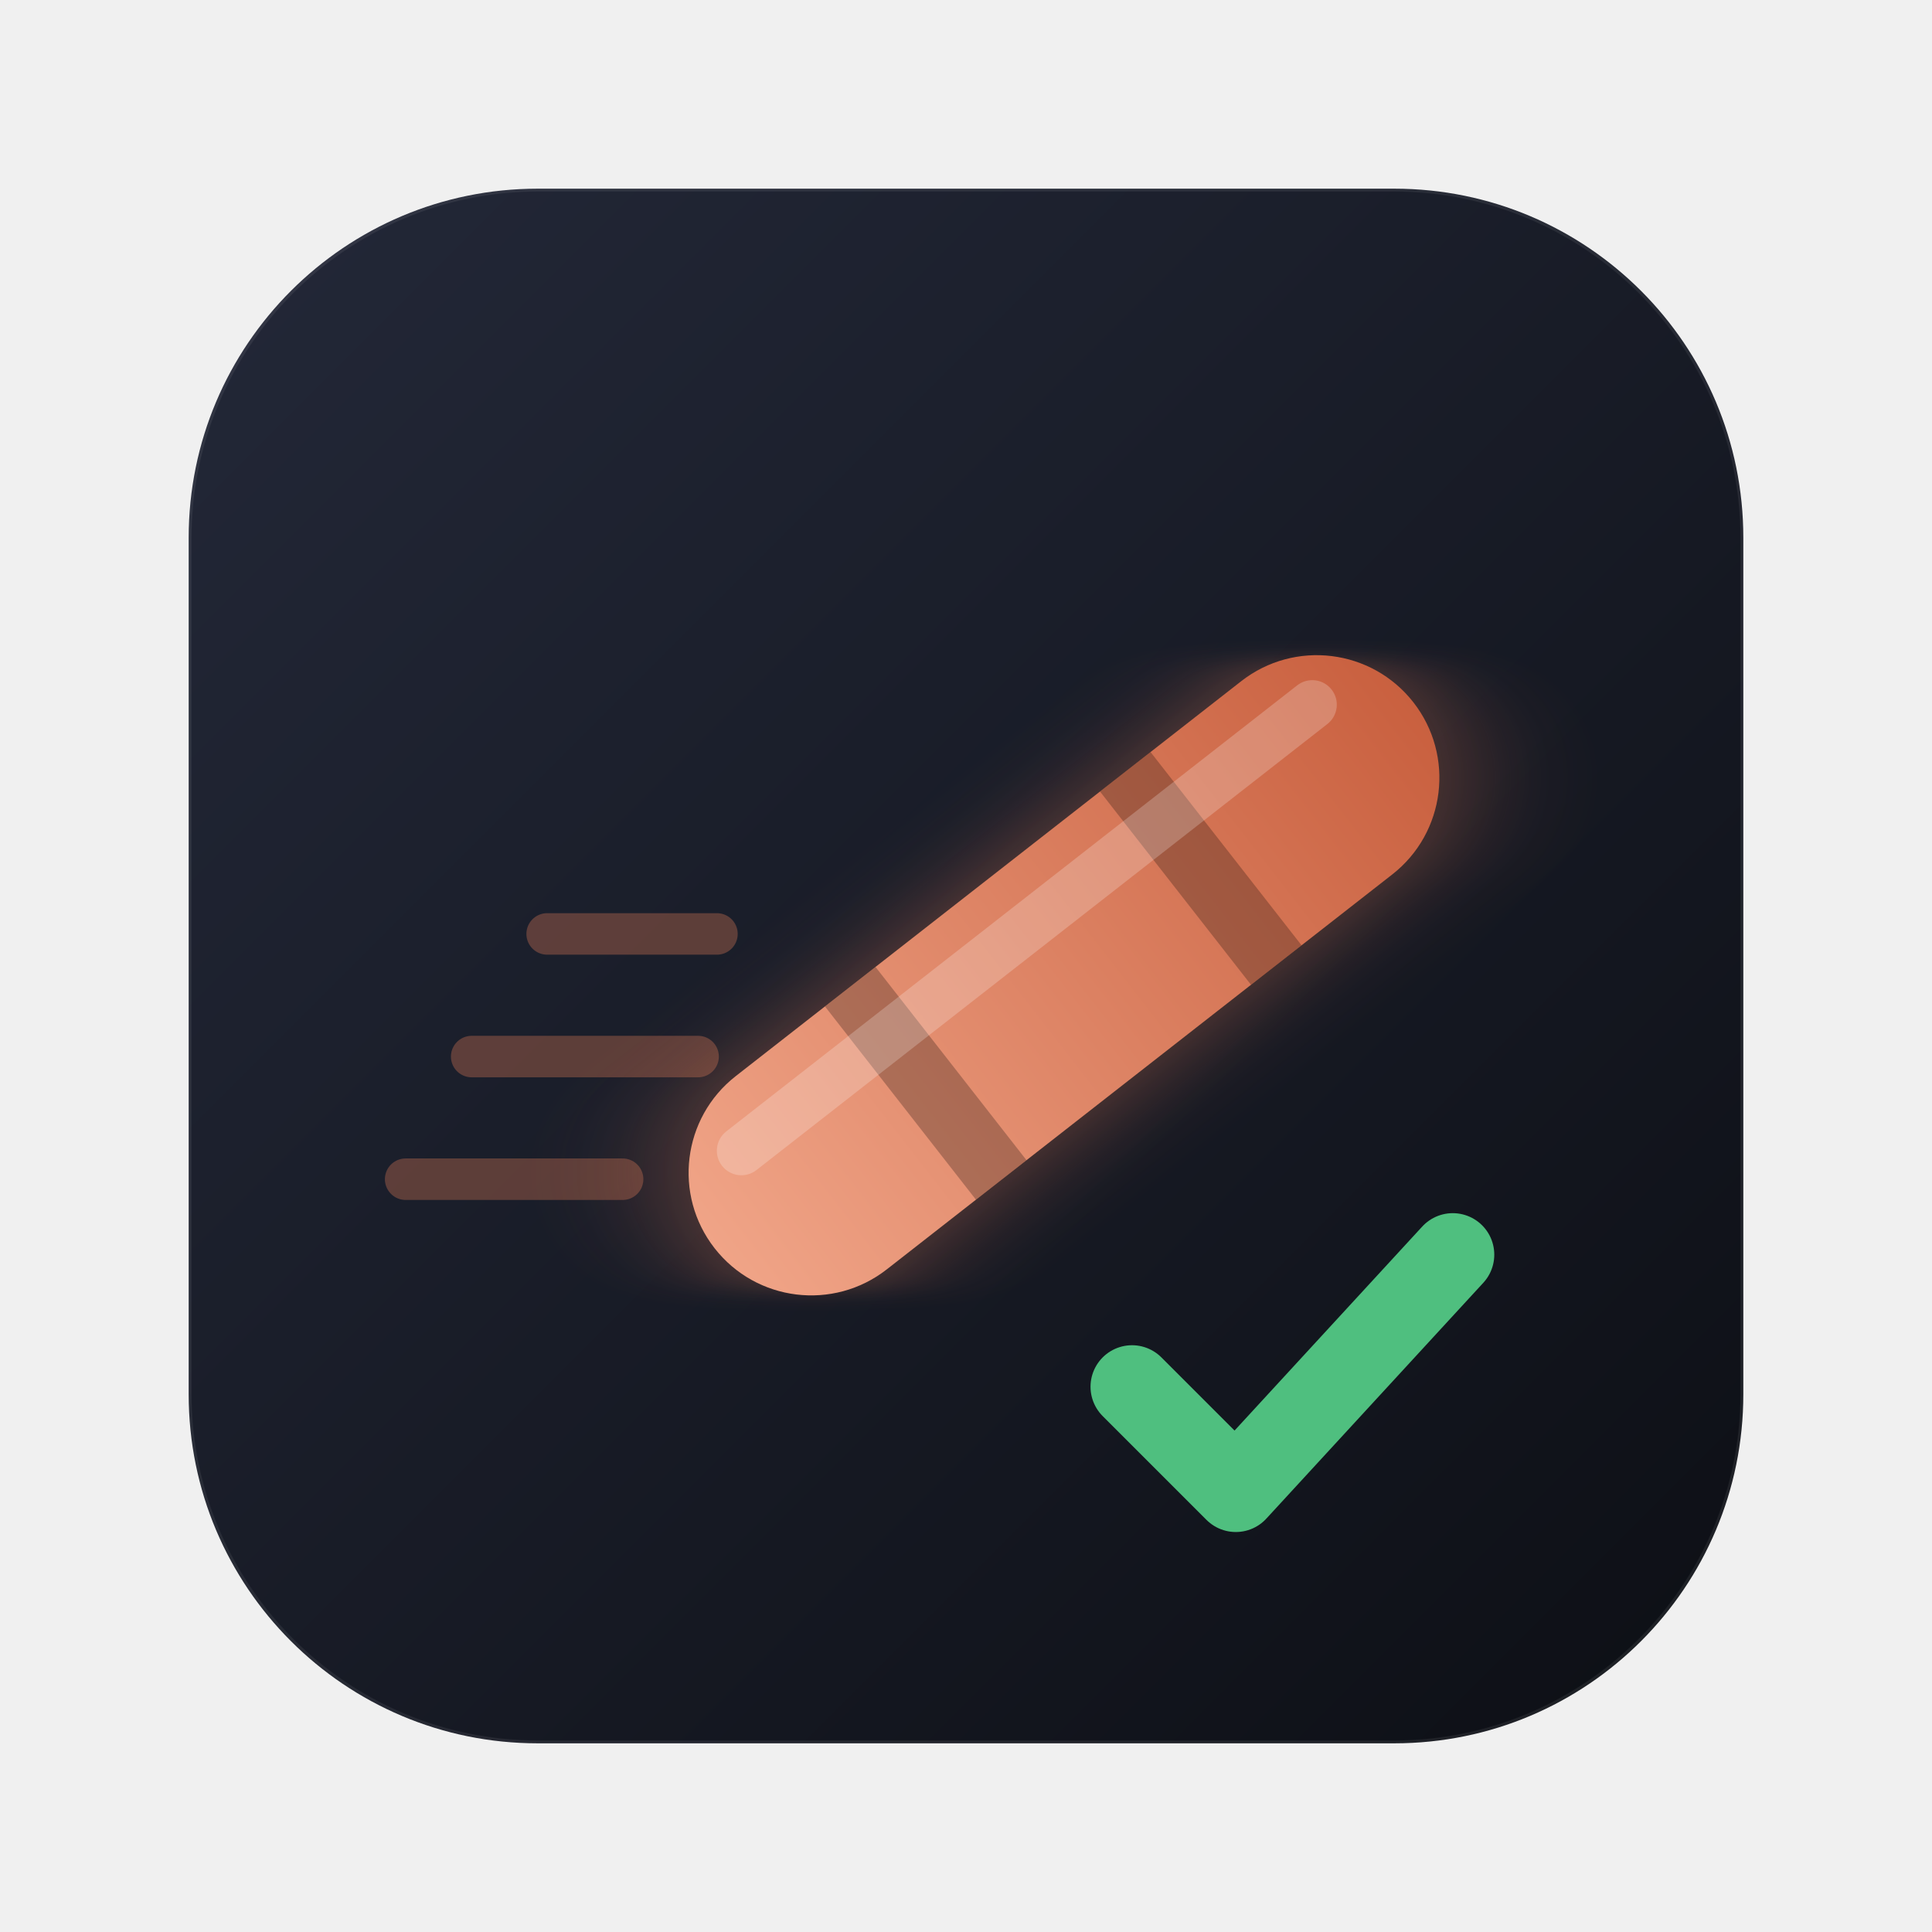
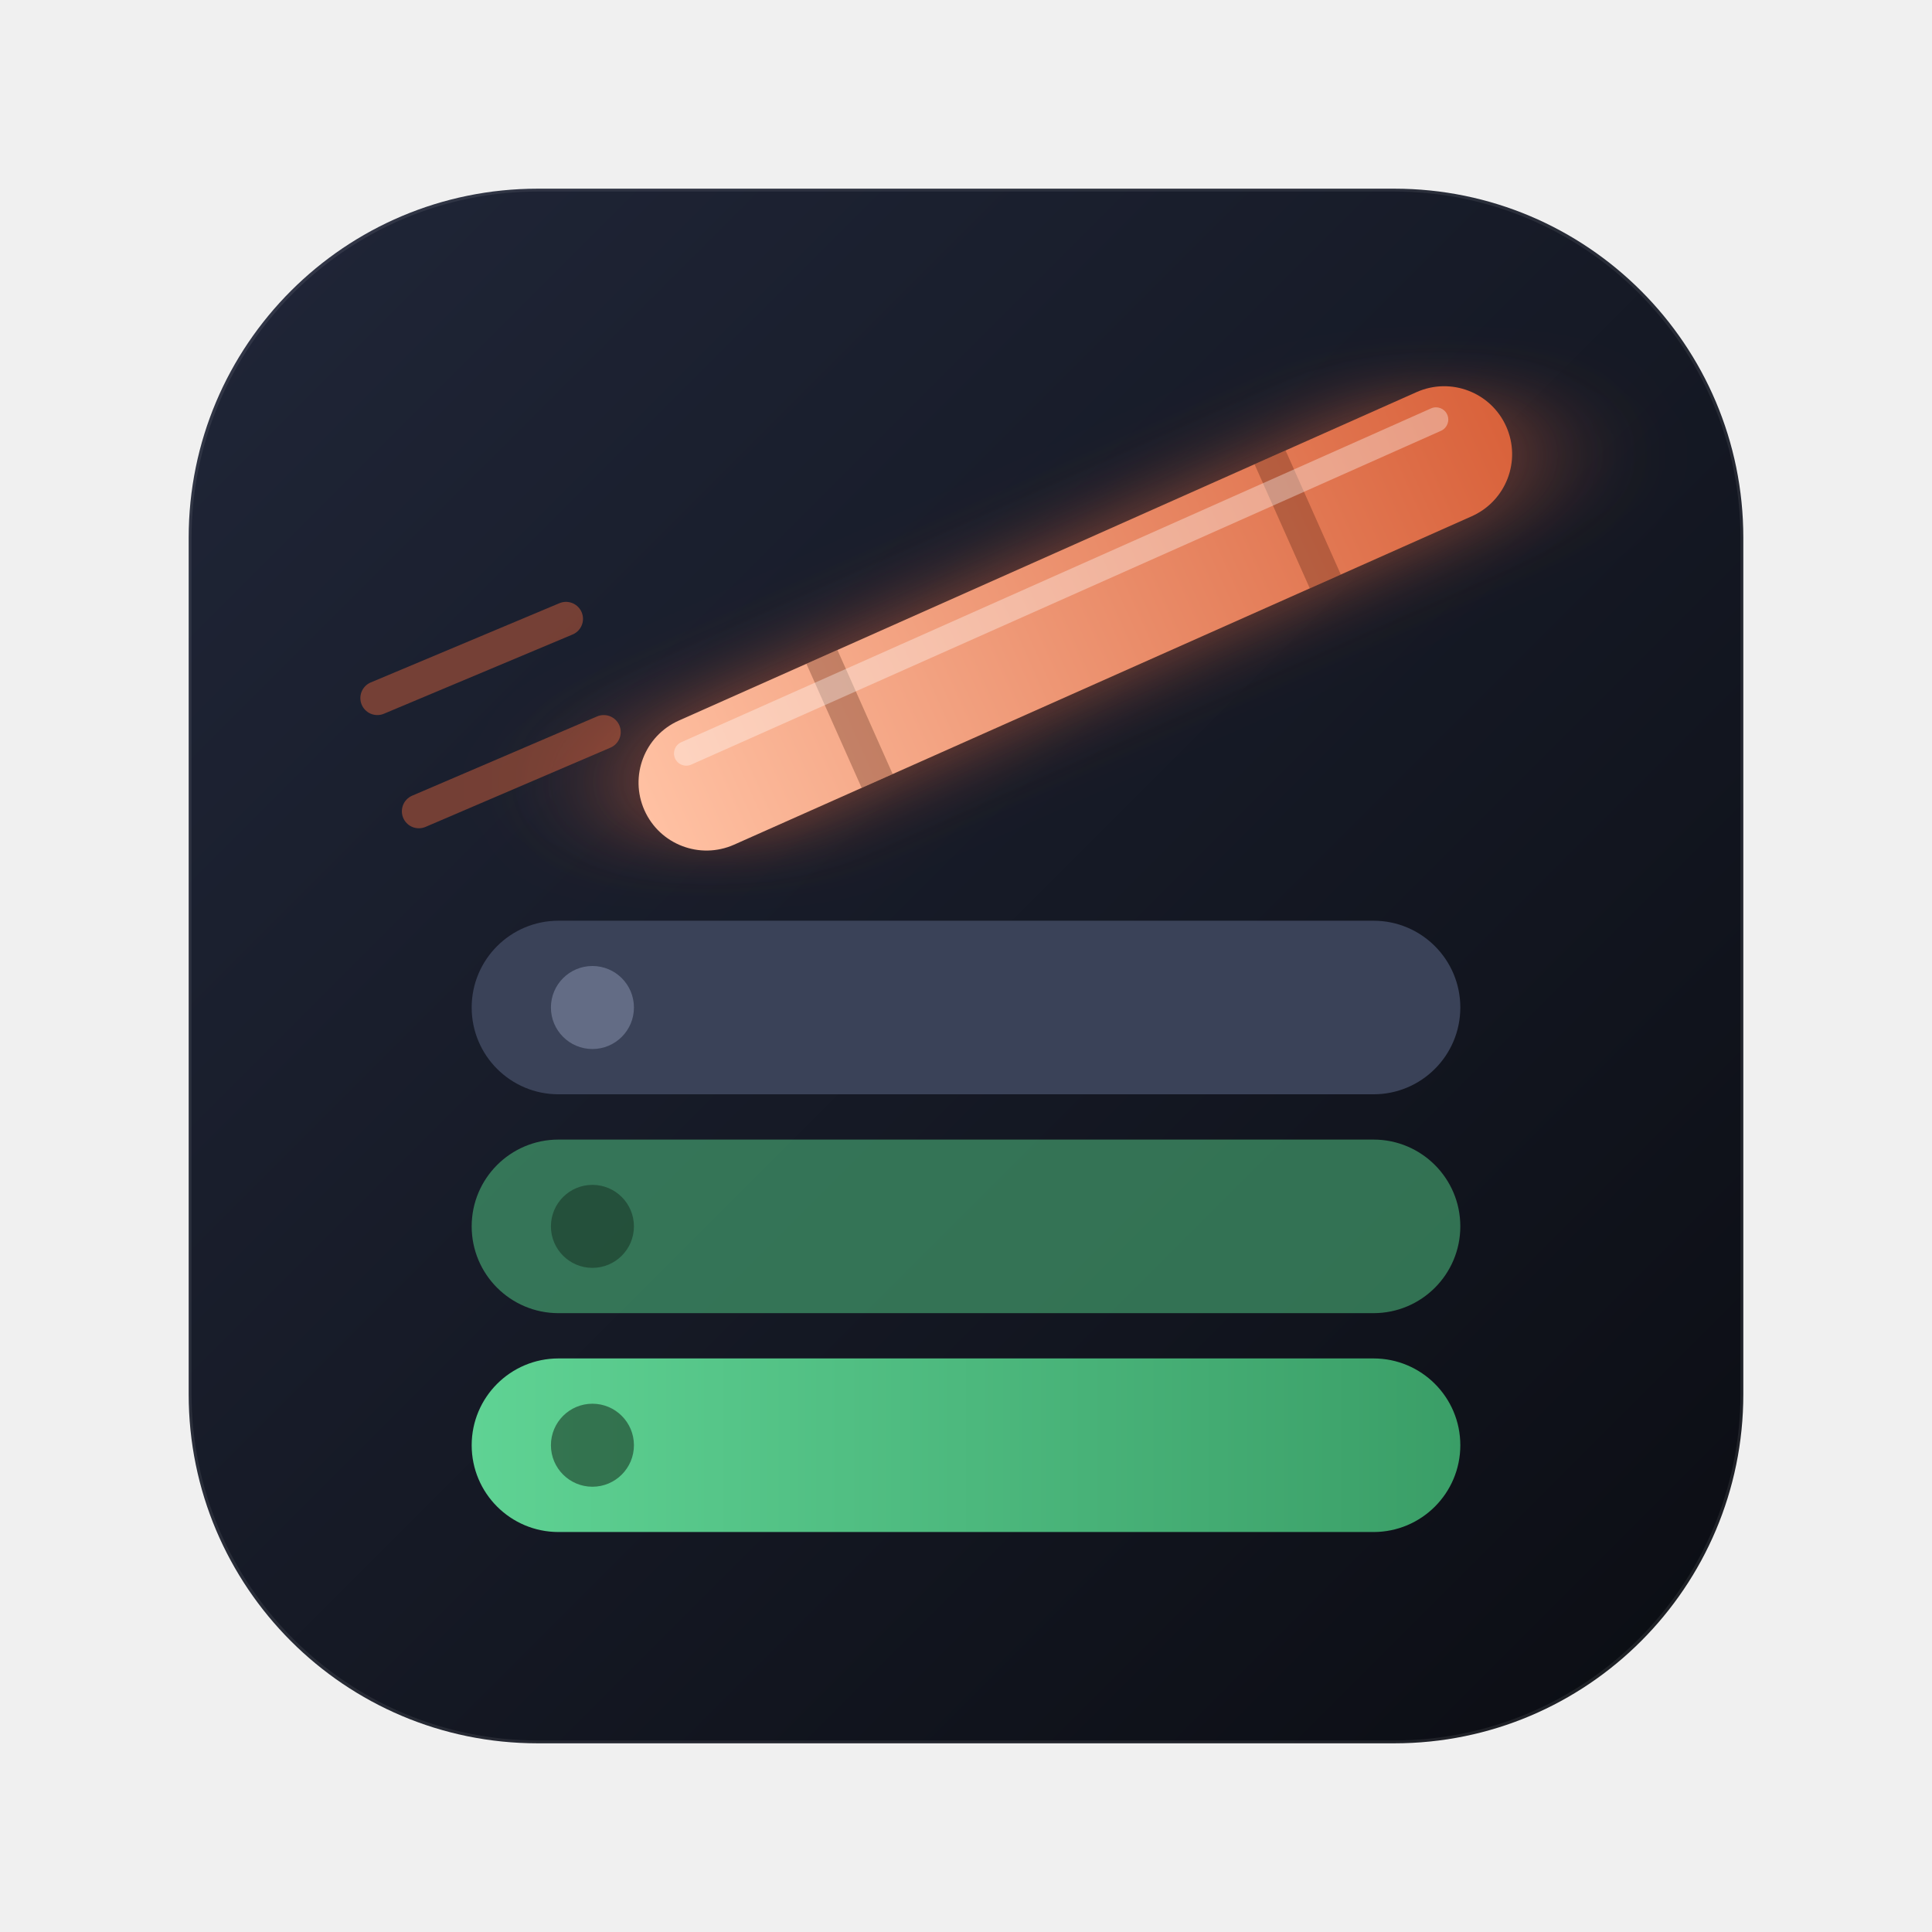
<svg xmlns="http://www.w3.org/2000/svg" width="1024" height="1024" viewBox="0 0 1024 1024">
  <defs>
    <linearGradient id="bg" x1="0" y1="0" x2="1" y2="1">
-       <stop offset="0" stop-color="#232838" />
-       <stop offset="1" stop-color="#0d0f15" />
+       <stop offset="0" stop-color="#202638" />
+       <stop offset="1" stop-color="#0b0d13" />
    </linearGradient>
    <linearGradient id="baton" x1="0" y1="0" x2="1" y2="0">
-       <stop offset="0" stop-color="#f0a487" />
-       <stop offset="1" stop-color="#c9603f" />
+       <stop offset="0" stop-color="#ffc1a3" />
+       <stop offset="1" stop-color="#d9623b" />
    </linearGradient>
-     <filter id="glow" x="-50%" y="-50%" width="200%" height="200%">
-       <feGaussianBlur stdDeviation="28" />
+     <linearGradient id="g1" x1="0" y1="0" x2="1" y2="0">
+       <stop offset="0" stop-color="#5fd394" />
+       <stop offset="1" stop-color="#3a9e67" />
+     </linearGradient>
+     <filter id="glow" x="-30%" y="-200%" width="160%" height="500%">
+       <feGaussianBlur stdDeviation="30" />
    </filter>
  </defs>
  <rect x="100" y="100" width="824" height="824" rx="185" fill="url(#bg)" />
-   <rect x="100.5" y="100.5" width="823" height="823" rx="185" fill="none" stroke="#ffffff" stroke-opacity="0.07" stroke-width="2" />
-   <g opacity="0.35" stroke="#d97757" stroke-width="22" stroke-linecap="round">
-     <line x1="250" y1="560" x2="370" y2="560" />
-     <line x1="215" y1="625" x2="330" y2="625" />
-     <line x1="290" y1="495" x2="380" y2="495" />
+   <rect x="250" y="720" width="524" height="92" rx="46" fill="url(#g1)" />
+   <circle cx="314" cy="766" r="22" fill="#0b1a10" opacity="0.5" />
+   <rect x="250" y="604" width="524" height="92" rx="46" fill="#4fbf7f" opacity="0.55" />
+   <circle cx="314" cy="650" r="22" fill="#0b1a10" opacity="0.4" />
+   <rect x="250" y="488" width="524" height="92" rx="46" fill="#3a4258" />
+   <circle cx="314" cy="534" r="22" fill="#7f89a3" opacity="0.6" />
+   <g transform="rotate(-24 560 330)">
+     <rect x="320" y="296" width="500" height="72" rx="36" fill="#e2683f" filter="url(#glow)" opacity="0.6" />
+     <rect x="320" y="296" width="500" height="72" rx="36" fill="url(#baton)" />
+     <rect x="430" y="296" width="18" height="72" fill="#4a1c0e" opacity="0.3" />
+     <rect x="690" y="296" width="18" height="72" fill="#4a1c0e" opacity="0.3" />
+     <rect x="346" y="307" width="448" height="13" rx="6.5" fill="#fff" opacity="0.35" />
  </g>
-   <g transform="rotate(-38 560 520)">
-     <rect x="330" y="455" width="470" height="130" rx="65" fill="#d97757" filter="url(#glow)" opacity="0.45" />
-     <rect x="330" y="455" width="470" height="130" rx="65" fill="url(#baton)" />
-     <rect x="455" y="455" width="34" height="130" fill="#1a0f0a" opacity="0.28" />
-     <rect x="640" y="455" width="34" height="130" fill="#1a0f0a" opacity="0.28" />
-     <rect x="360" y="475" width="410" height="26" rx="13" fill="#ffffff" opacity="0.22" />
+   <g stroke="#e2683f" stroke-opacity="0.45" stroke-width="18" stroke-linecap="round">
+     <line x1="222" y1="430" x2="320" y2="388" />
+     <line x1="200" y1="370" x2="300" y2="328" />
  </g>
-   <path d="M600 735 l55 55 l115 -125" fill="none" stroke="#4fbf7f" stroke-width="44" stroke-linecap="round" stroke-linejoin="round" />
+   <rect x="100.5" y="100.5" width="823" height="823" rx="185" fill="none" stroke="#fff" stroke-opacity="0.08" stroke-width="2" />
</svg>
